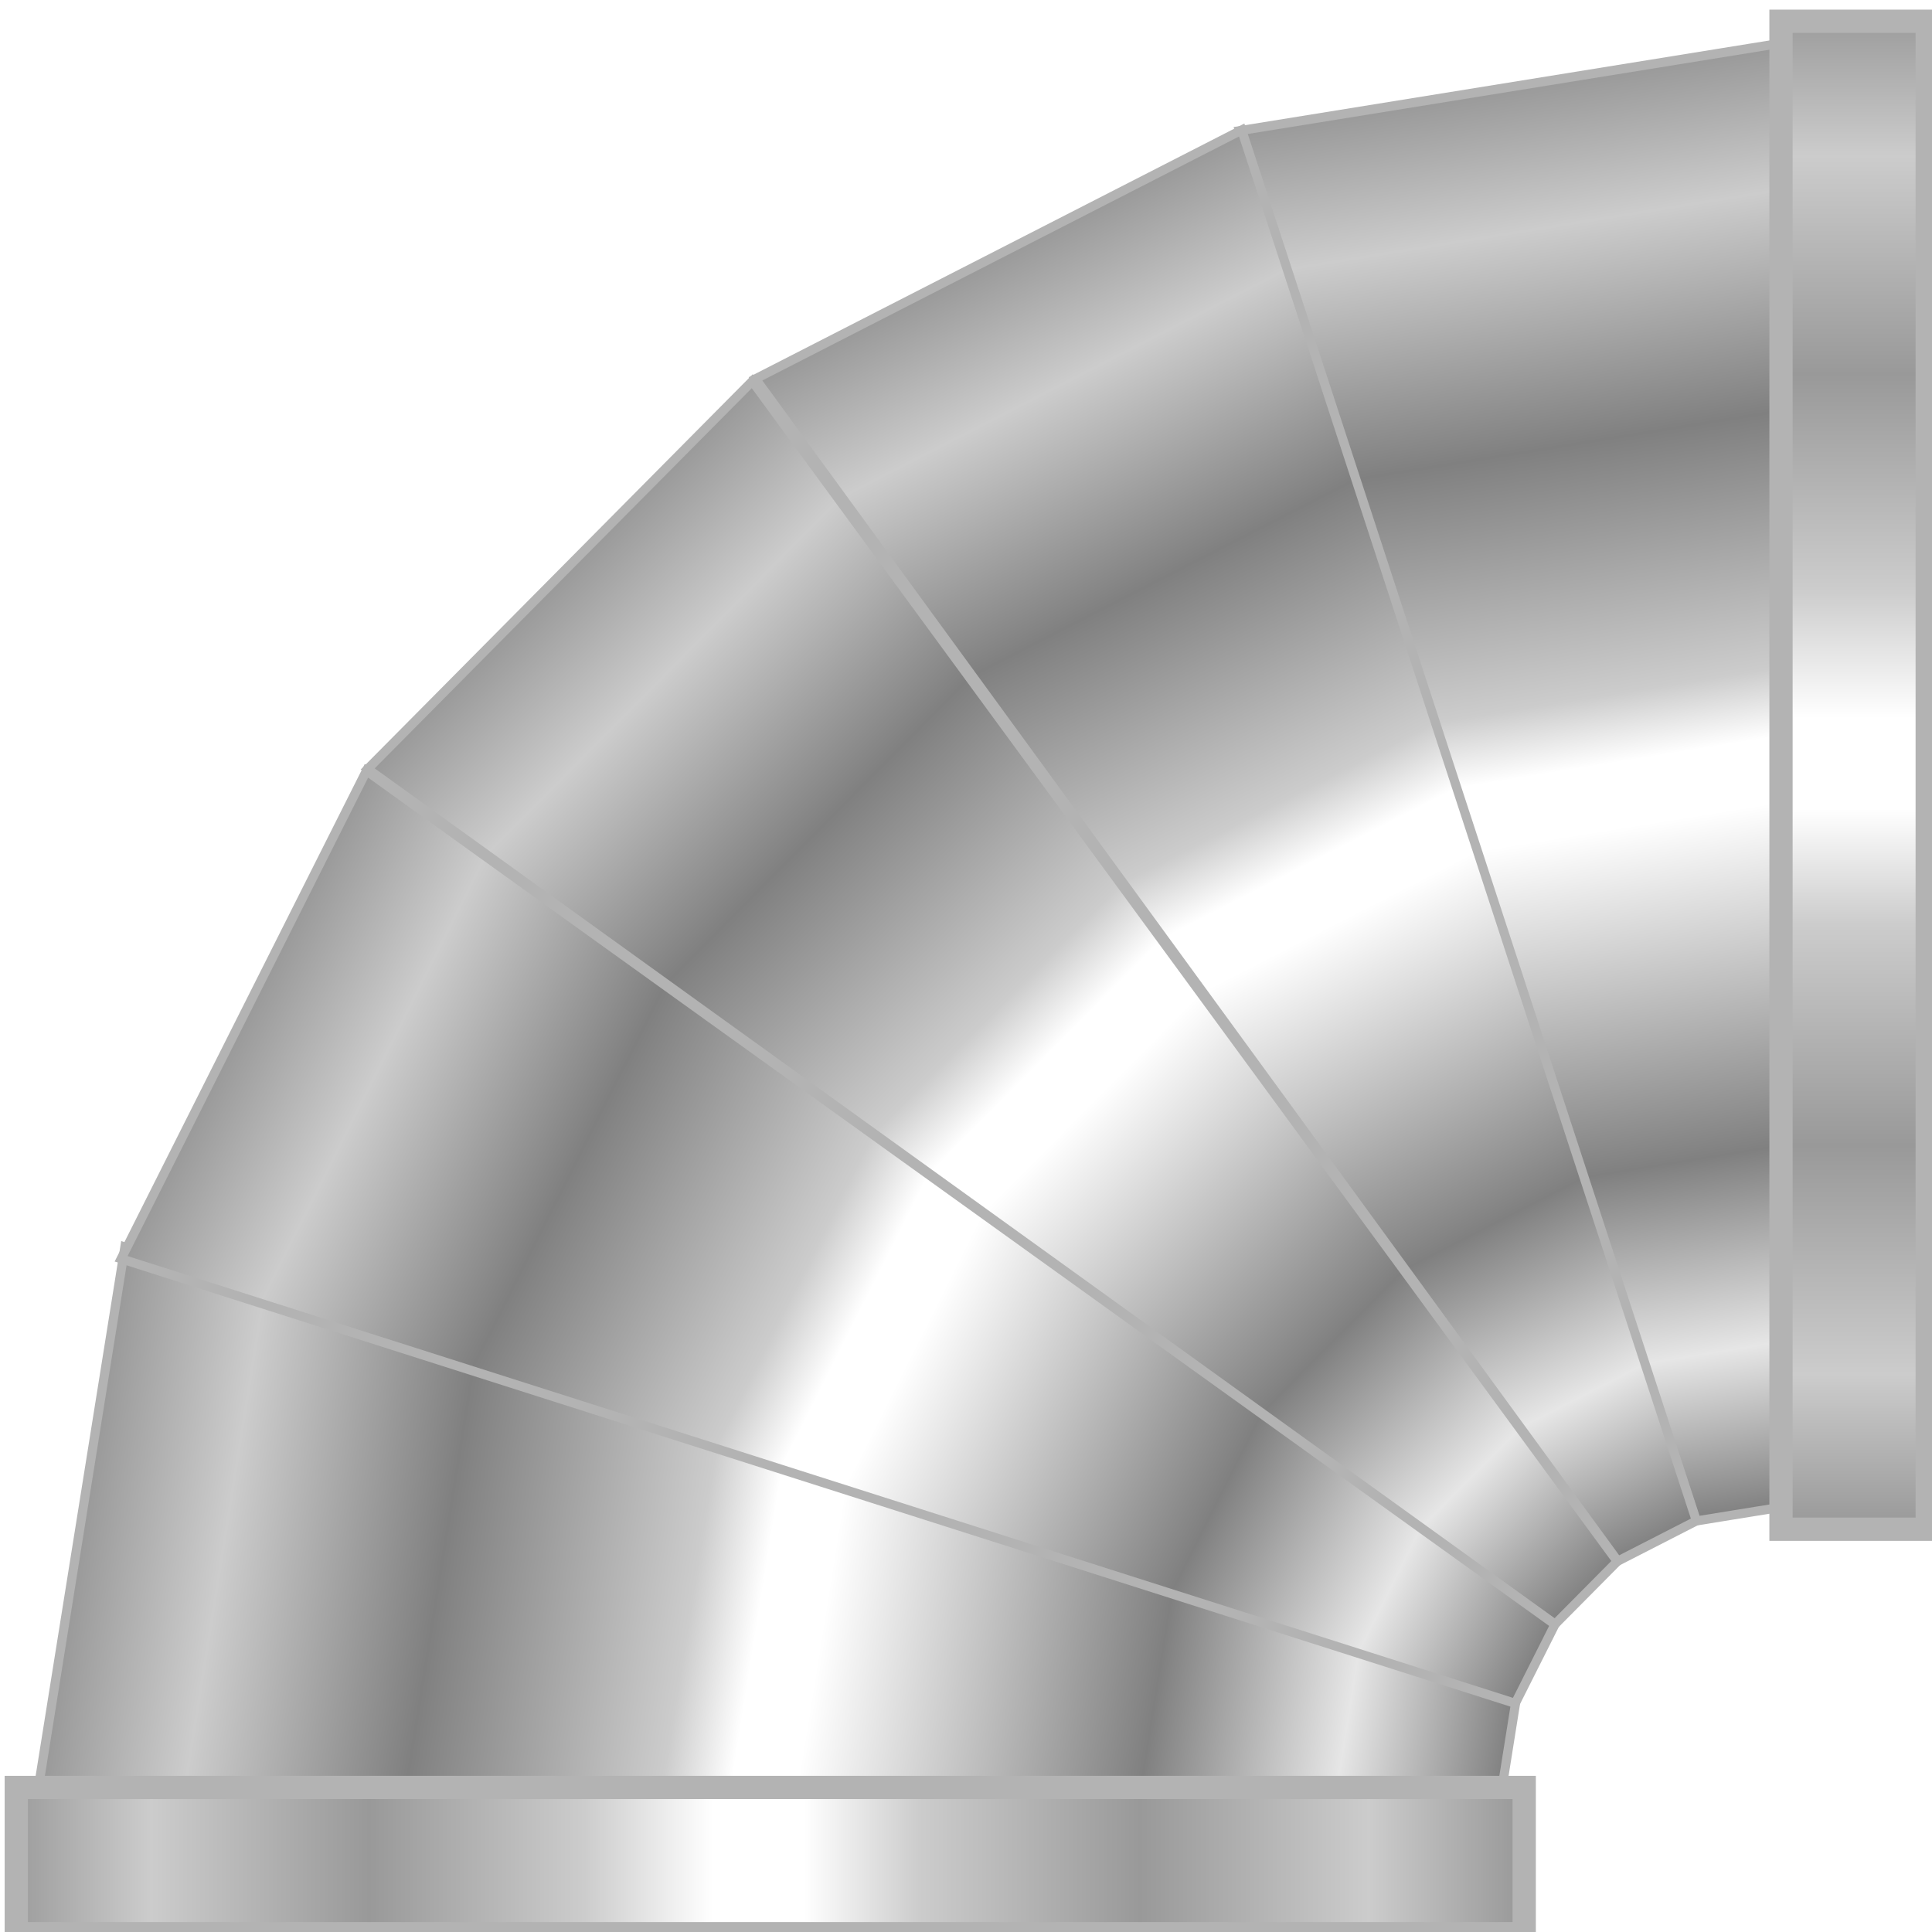
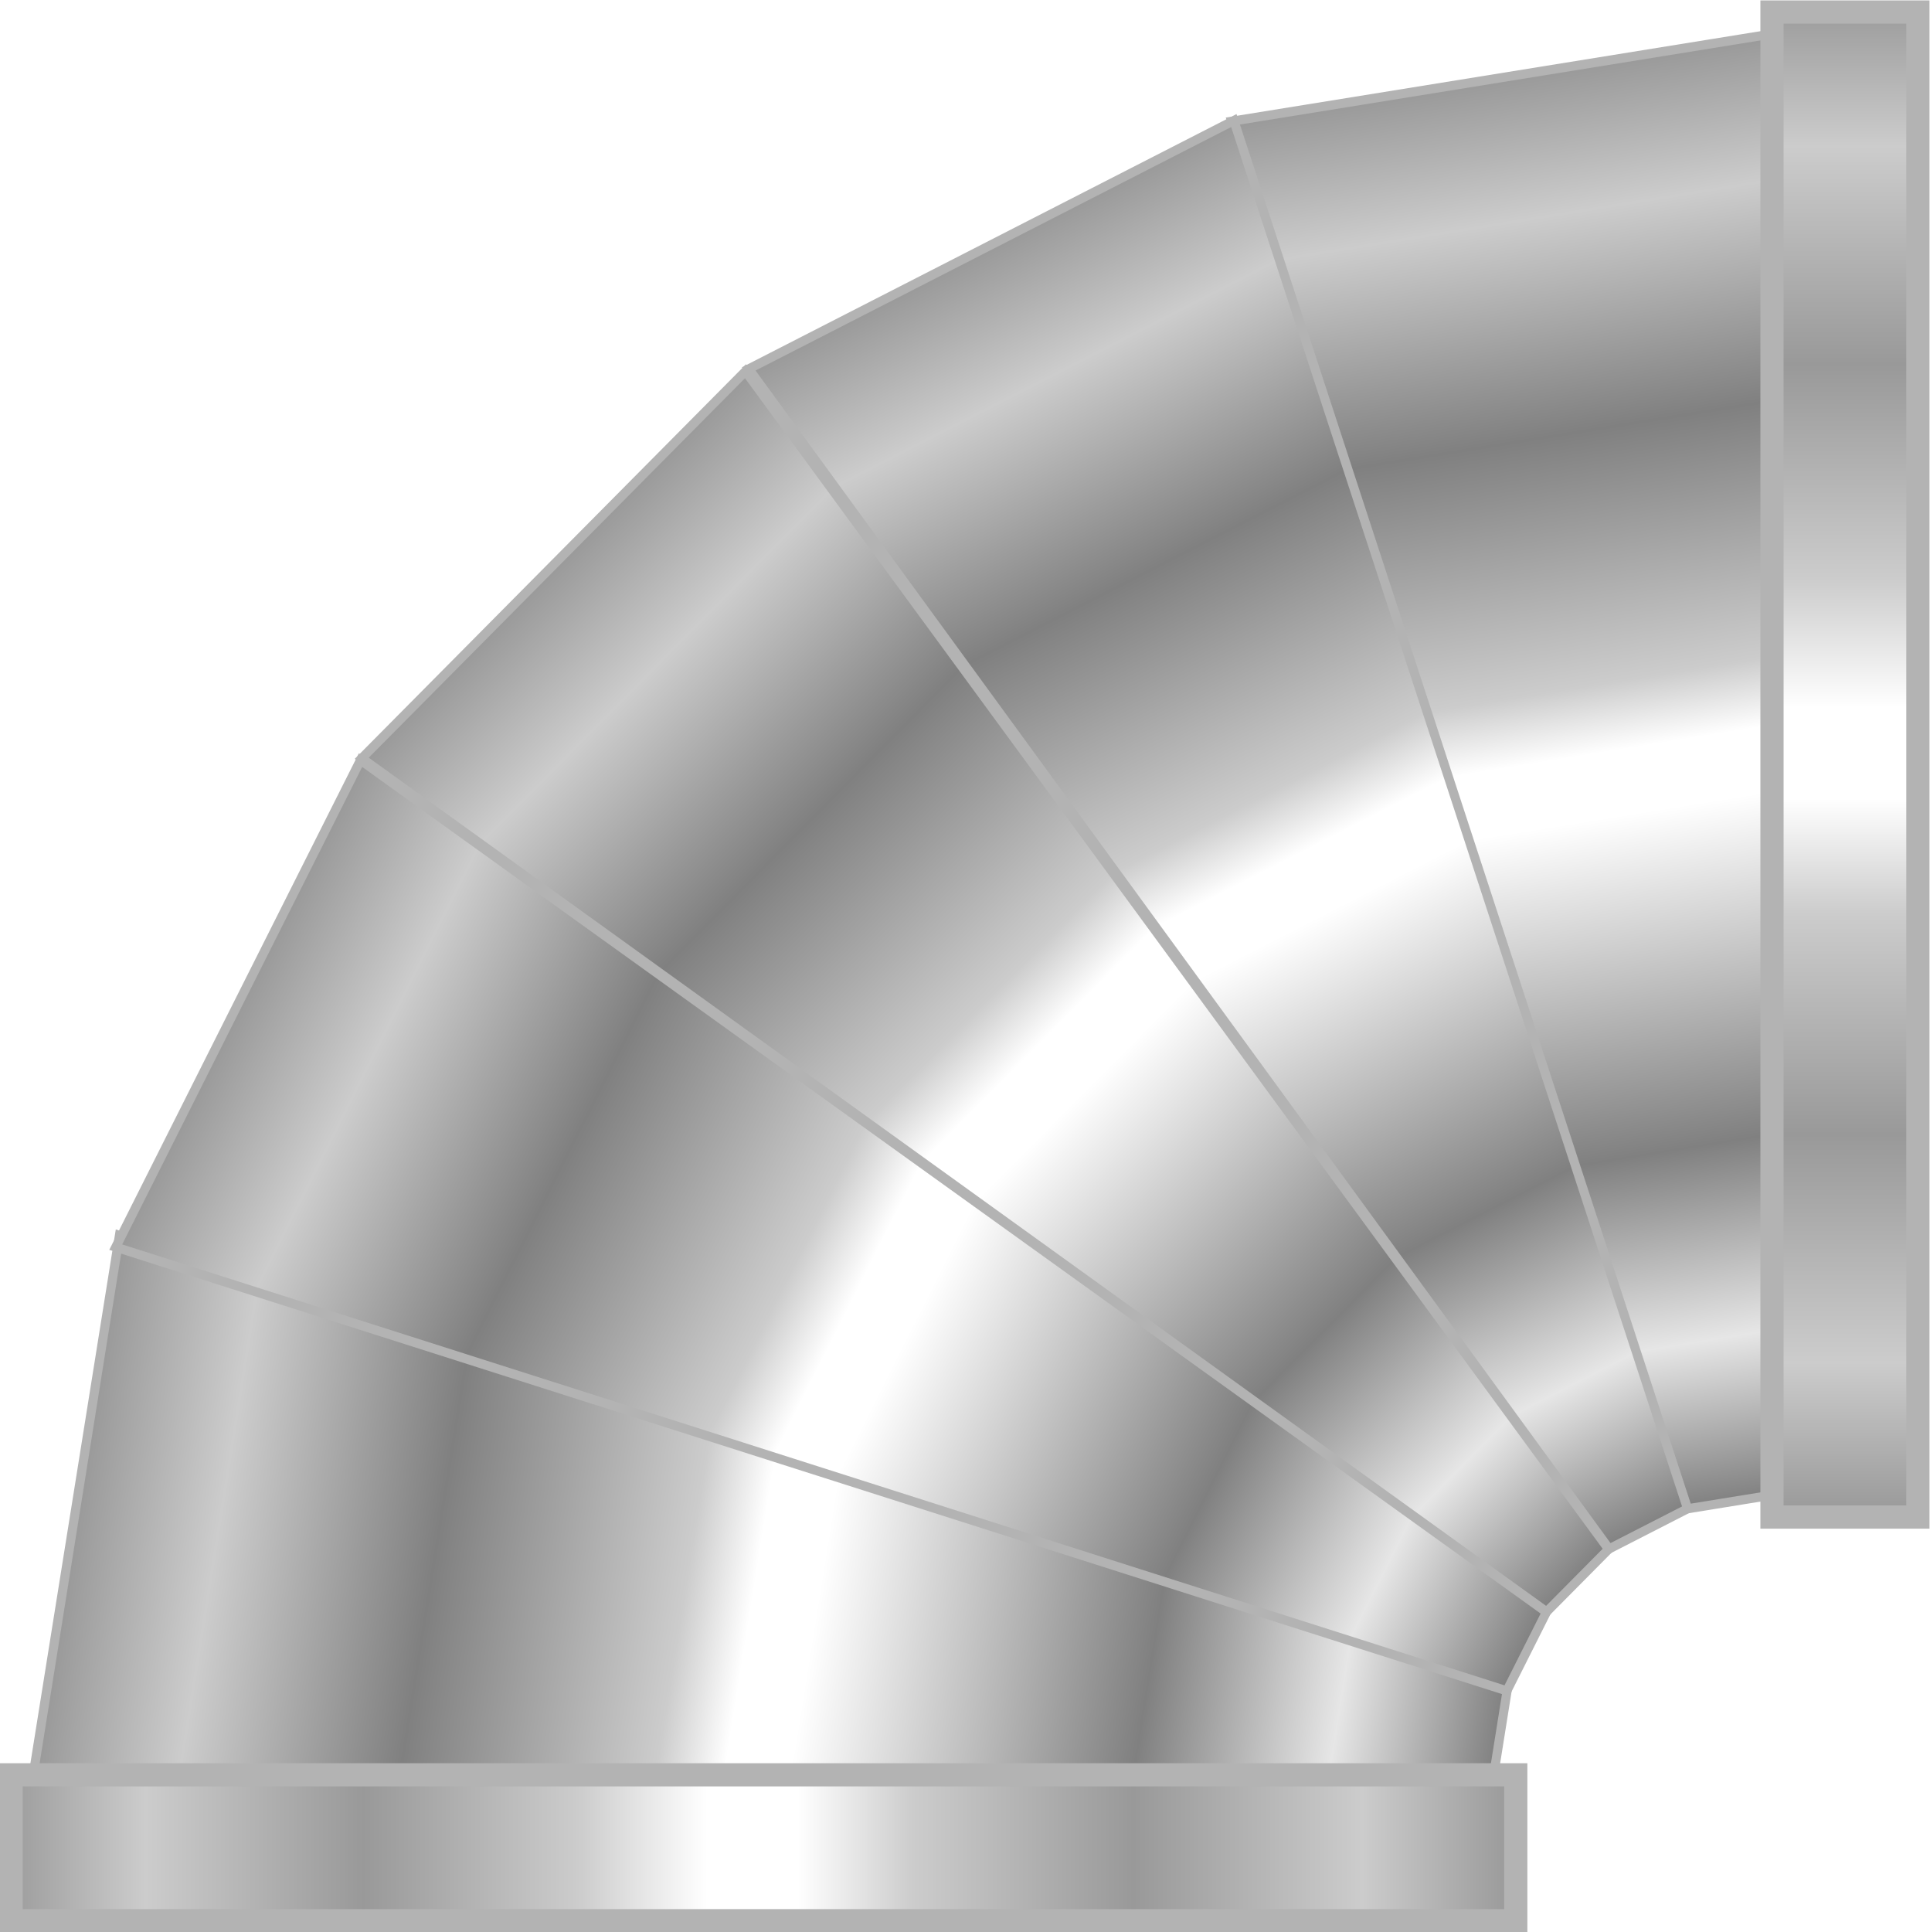
- <svg xmlns="http://www.w3.org/2000/svg" xmlns:xlink="http://www.w3.org/1999/xlink" width="48px" height="48px" id="svg4532" version="1.1">
+ <svg xmlns="http://www.w3.org/2000/svg" xmlns:xlink="http://www.w3.org/1999/xlink" width="48.038" height="48.093" id="svg4532" version="1.1">
  <defs id="defs4534">
    <linearGradient xlink:href="#Duct_Rigid_Elbow" id="linearGradient6772" gradientUnits="userSpaceOnUse" gradientTransform="matrix(0.874748,0,0,0.874748,-751.6857,422.4026)" x1="1074.983" y1="43.755" x2="1082.346" y2="89.336" />
    <linearGradient id="Duct_Rigid_Elbow">
      <stop id="stop9531" offset="0" style="stop-color:#999999;stop-opacity:1" />
      <stop style="stop-color:#cccccc;stop-opacity:1" offset="0.1" id="stop9533" />
      <stop id="stop9535" offset="0.251" style="stop-color:#808080;stop-opacity:1" />
      <stop style="stop-color:#cccccc;stop-opacity:1" offset="0.426" id="stop9537" />
      <stop id="stop9539" offset="0.473" style="stop-color:#ffffff;stop-opacity:1" />
      <stop style="stop-color:#ffffff;stop-opacity:1" offset="0.518" id="stop9541" />
      <stop id="stop9543" offset="0.753" style="stop-color:#808080;stop-opacity:1" />
      <stop style="stop-color:#e6e6e6;stop-opacity:1" offset="0.887" id="stop9545" />
      <stop id="stop9547" offset="1" style="stop-color:#808080;stop-opacity:1" />
      <stop id="stop9549" offset="1" style="stop-color:#999999;stop-opacity:1" />
    </linearGradient>
    <linearGradient xlink:href="#Duct_Rigid_Elbow" id="linearGradient6774" gradientUnits="userSpaceOnUse" gradientTransform="matrix(0.2741709,-0.8306711,0.8306711,0.2741709,-182.31,1381.586)" x1="1074.983" y1="43.755" x2="1082.346" y2="89.336" />
    <linearGradient xlink:href="#Duct_Rigid_Elbow" id="linearGradient6776" gradientUnits="userSpaceOnUse" gradientTransform="matrix(0.8322671,-0.2692874,0.2692874,0.8322671,-732.0698,718.4153)" x1="1074.983" y1="43.755" x2="1082.346" y2="89.336" />
    <linearGradient xlink:href="#Duct_Rigid_Elbow" id="linearGradient6778" gradientUnits="userSpaceOnUse" gradientTransform="matrix(0.707136,-0.5149202,0.5149202,0.707136,-620.5597,996.902)" x1="1074.983" y1="43.755" x2="1082.346" y2="89.336" />
    <linearGradient xlink:href="#Duct_" id="linearGradient6780" gradientUnits="userSpaceOnUse" gradientTransform="matrix(0.02950439,0,0,1.933791,-520.4011,1116.429)" x1="341.662" y1="-479.601" x2="341.662" y2="-501.497" />
    <linearGradient id="Duct_">
      <stop style="stop-color:#999999;stop-opacity:1" offset="0" id="stop8612" />
      <stop id="stop8614" offset="0.1" style="stop-color:#cccccc;stop-opacity:1" />
      <stop style="stop-color:#999999;stop-opacity:1" offset="0.251" id="stop8616" />
      <stop id="stop8618" offset="0.397" style="stop-color:#cccccc;stop-opacity:1" />
      <stop style="stop-color:#ffffff;stop-opacity:1" offset="0.473" id="stop8620" />
      <stop id="stop8622" offset="0.533" style="stop-color:#ffffff;stop-opacity:1" />
      <stop style="stop-color:#cccccc;stop-opacity:1" offset="0.618" id="stop8624" />
      <stop id="stop8626" offset="0.76" style="stop-color:#999999;stop-opacity:1" />
      <stop style="stop-color:#cccccc;stop-opacity:1" offset="0.904" id="stop8628" />
      <stop style="stop-color:#999999;stop-opacity:1" offset="1" id="stop8630" />
    </linearGradient>
    <linearGradient xlink:href="#Duct_" id="linearGradient6782" gradientUnits="userSpaceOnUse" gradientTransform="matrix(0.02950439,0,0,1.933791,188.1268,1428.33)" x1="341.662" y1="-479.601" x2="341.662" y2="-501.497" />
    <linearGradient xlink:href="#Duct_Rigid_Elbow" id="linearGradient6784" gradientUnits="userSpaceOnUse" gradientTransform="matrix(0.5124795,-0.7089068,0.7089068,0.5124795,-428.6325,1226.238)" x1="1074.983" y1="43.755" x2="1082.346" y2="89.336" />
    <linearGradient y2="89.336" x2="1082.346" y1="43.755" x1="1074.983" gradientTransform="matrix(0.5124795,-0.7089068,0.7089068,0.5124795,-428.6325,1226.238)" gradientUnits="userSpaceOnUse" id="linearGradient4530" xlink:href="#Duct_Rigid_Elbow" />
  </defs>
-   <g id="layer1">
+   <g id="layer1" transform="translate(-0.1281204,-0.2292468)">
    <g id="g6756" transform="matrix(0.8890757,0,0,0.8890757,-130.2326,-407.412)">
      <path id="path6758" d="m 193.876,500.745 -12.755,-38.851 15.066,-2.434 0.125,40.891 z" style="fill:url(#linearGradient6772);fill-opacity:1;stroke:#b3b3b3;stroke-width:0.255;stroke-linecap:round;stroke-linejoin:miter;stroke-miterlimit:4;stroke-opacity:1;stroke-dasharray:none;stroke-dashoffset:0" />
      <path style="fill:url(#linearGradient6774);fill-opacity:1;stroke:#b3b3b3;stroke-width:0.255;stroke-linecap:round;stroke-linejoin:miter;stroke-miterlimit:4;stroke-opacity:1;stroke-dasharray:none;stroke-dashoffset:0" d="m 188.451,508.225 -40.892,-0.065 2.411,-15.07 38.87,12.698 z" id="path6760" />
      <path id="path6762" d="m 191.689,501.867 -24.096,-33.038 13.586,-6.954 12.707,38.867 z" style="fill:url(#linearGradient6776);fill-opacity:1;stroke:#b3b3b3;stroke-width:0.255;stroke-linecap:round;stroke-linejoin:miter;stroke-miterlimit:4;stroke-opacity:1;stroke-dasharray:none;stroke-dashoffset:0" />
      <path id="path6764" d="m 189.937,503.629 -33.181,-23.899 10.747,-10.836 24.172,32.982 z" style="fill:url(#linearGradient6778);fill-opacity:1;stroke:#b3b3b3;stroke-width:0.255;stroke-linecap:round;stroke-linejoin:miter;stroke-miterlimit:4;stroke-opacity:1;stroke-dasharray:none;stroke-dashoffset:0" />
      <rect y="146.936" x="-512.278" height="42.138" width="4.086" id="rect6766" style="fill:url(#linearGradient6780);fill-opacity:1;stroke:#b3b3b3;stroke-width:0.65;stroke-linecap:round;stroke-linejoin:miter;stroke-miterlimit:4;stroke-opacity:1;stroke-dasharray:none;stroke-dashoffset:0" transform="matrix(0,-1,1,0,0,0)" />
      <rect style="fill:url(#linearGradient6782);fill-opacity:1;stroke:#b3b3b3;stroke-width:0.65;stroke-linecap:round;stroke-linejoin:miter;stroke-miterlimit:4;stroke-opacity:1;stroke-dasharray:none;stroke-dashoffset:0" id="rect6768" width="4.086" height="42.138" x="196.25" y="458.837" />
      <path style="fill:url(#linearGradient4530);fill-opacity:1;stroke:#b3b3b3;stroke-width:0.255;stroke-linecap:round;stroke-linejoin:miter;stroke-miterlimit:4;stroke-opacity:1;stroke-dasharray:none;stroke-dashoffset:0" d="m 188.824,505.842 -38.958,-12.424 6.855,-13.636 33.212,23.855 z" id="path6770" />
    </g>
  </g>
</svg>
